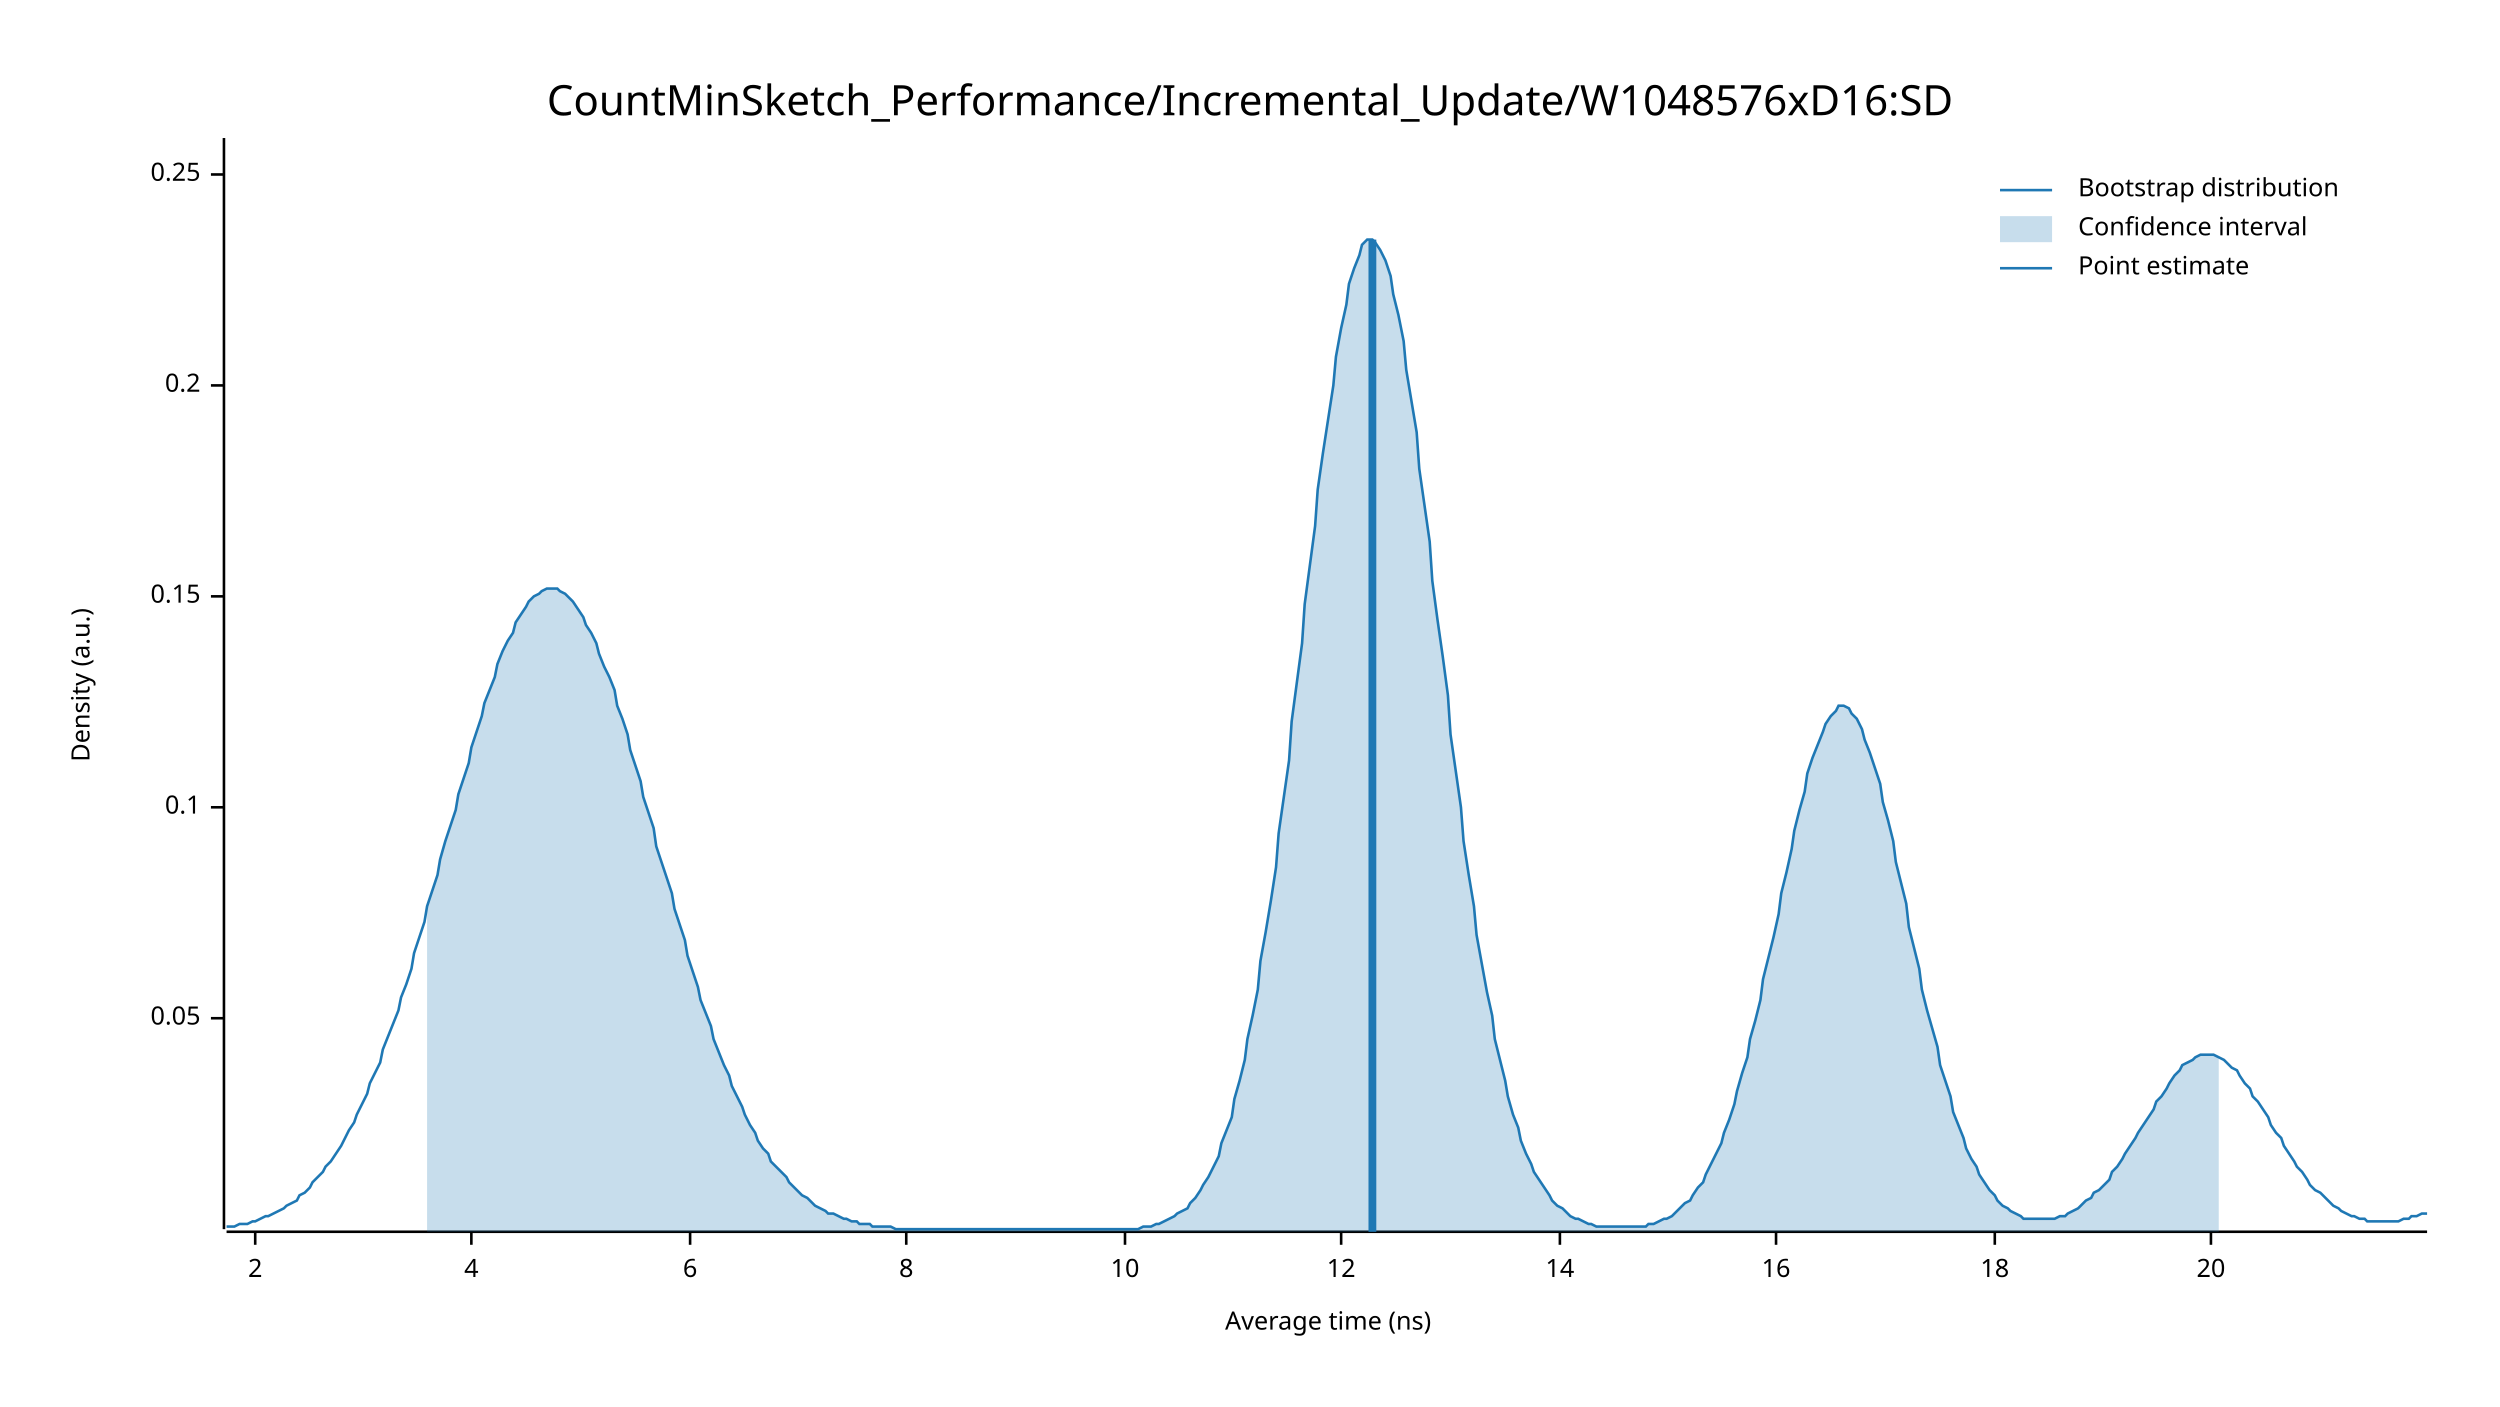
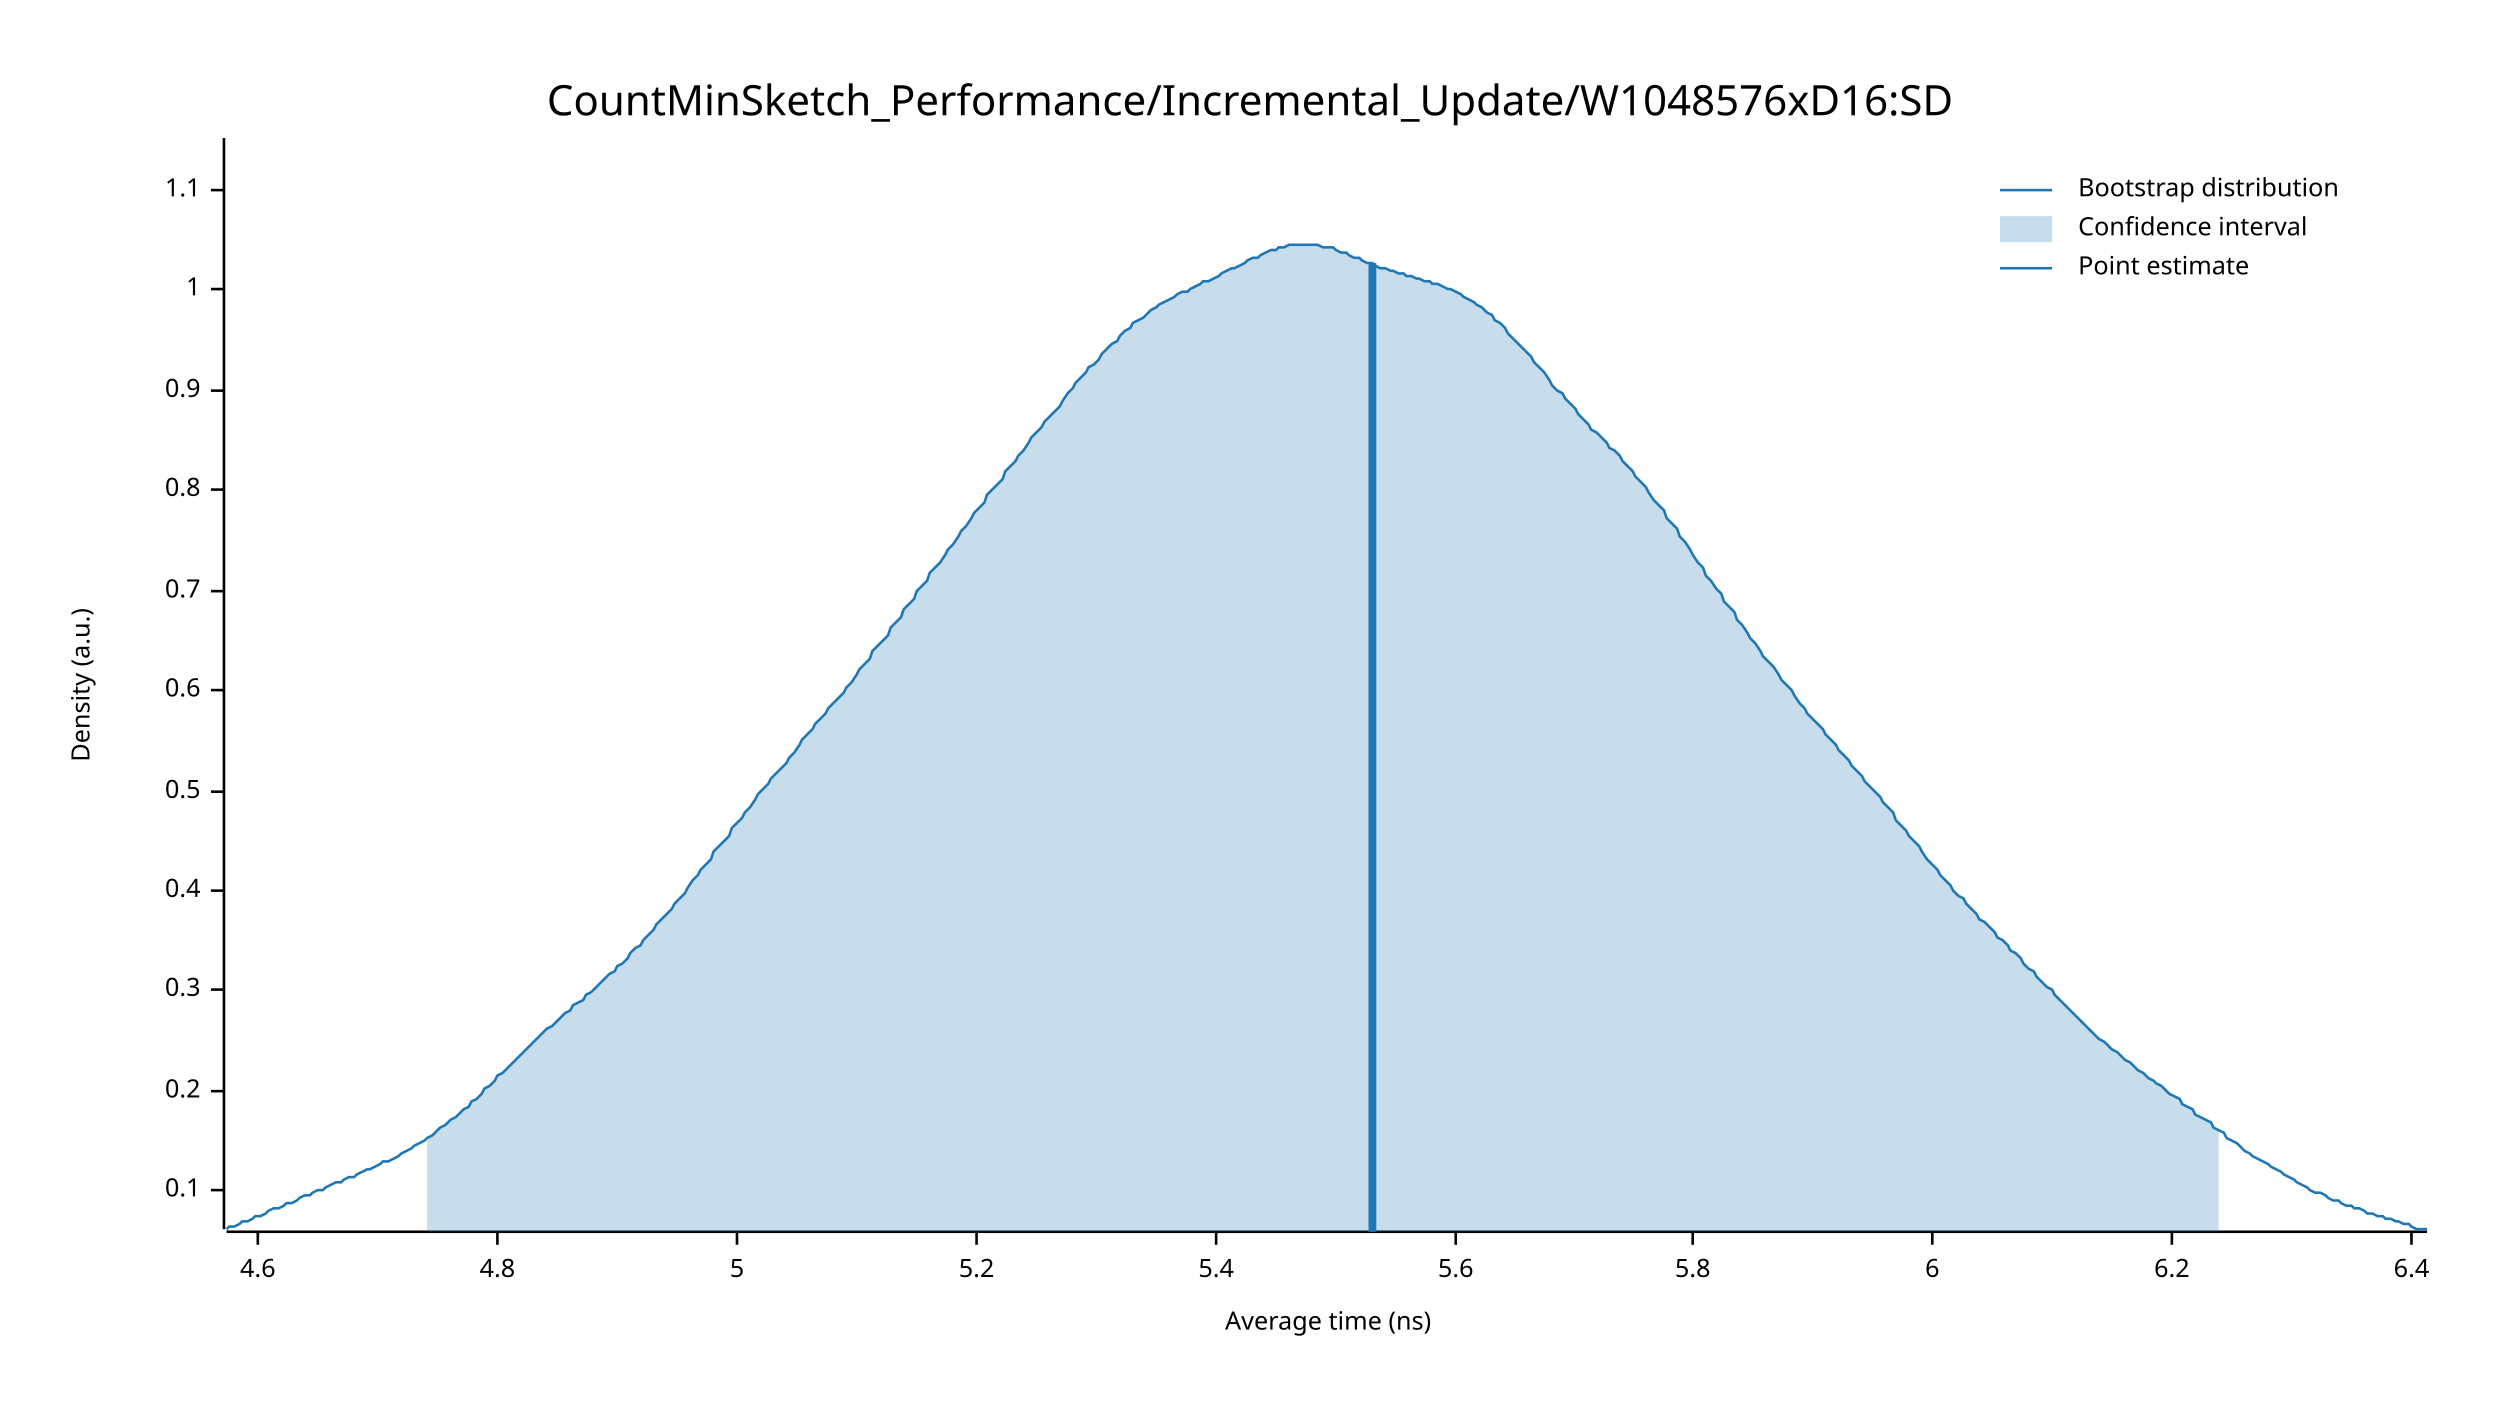
<svg xmlns="http://www.w3.org/2000/svg" width="960" height="540" viewBox="0 0 960 540">
  <text x="480" y="32" dy="0.76em" text-anchor="middle" font-family="sans-serif" font-size="16.129" opacity="1" fill="#000000">
CountMinSketch_Performance/Incremental_Update/W1048576xD16:SD
</text>
  <text x="27" y="263" dy="0.76em" text-anchor="middle" font-family="sans-serif" font-size="9.677" opacity="1" fill="#000000" transform="rotate(270, 27, 263)">
Density (a.u.)
</text>
  <text x="510" y="513" dy="-0.5ex" text-anchor="middle" font-family="sans-serif" font-size="9.677" opacity="1" fill="#000000">
Average time (ns)
</text>
  <polyline fill="none" opacity="1" stroke="#000000" stroke-width="1" points="86,53 86,472 " />
-   <text x="77" y="391" dy="0.5ex" text-anchor="end" font-family="sans-serif" font-size="9.677" opacity="1" fill="#000000">
- 0.05
- </text>
-   <polyline fill="none" opacity="1" stroke="#000000" stroke-width="1" points="81,391 86,391 " />
-   <text x="77" y="310" dy="0.5ex" text-anchor="end" font-family="sans-serif" font-size="9.677" opacity="1" fill="#000000">
+   <text x="77" y="457" dy="0.5ex" text-anchor="end" font-family="sans-serif" font-size="9.677" opacity="1" fill="#000000">
0.1
</text>
-   <polyline fill="none" opacity="1" stroke="#000000" stroke-width="1" points="81,310 86,310 " />
-   <text x="77" y="229" dy="0.5ex" text-anchor="end" font-family="sans-serif" font-size="9.677" opacity="1" fill="#000000">
- 0.15
- </text>
-   <polyline fill="none" opacity="1" stroke="#000000" stroke-width="1" points="81,229 86,229 " />
-   <text x="77" y="148" dy="0.5ex" text-anchor="end" font-family="sans-serif" font-size="9.677" opacity="1" fill="#000000">
+   <polyline fill="none" opacity="1" stroke="#000000" stroke-width="1" points="81,457 86,457 " />
+   <text x="77" y="419" dy="0.5ex" text-anchor="end" font-family="sans-serif" font-size="9.677" opacity="1" fill="#000000">
0.2
</text>
-   <polyline fill="none" opacity="1" stroke="#000000" stroke-width="1" points="81,148 86,148 " />
-   <text x="77" y="67" dy="0.5ex" text-anchor="end" font-family="sans-serif" font-size="9.677" opacity="1" fill="#000000">
- 0.25
+   <polyline fill="none" opacity="1" stroke="#000000" stroke-width="1" points="81,419 86,419 " />
+   <text x="77" y="380" dy="0.5ex" text-anchor="end" font-family="sans-serif" font-size="9.677" opacity="1" fill="#000000">
+ 0.3
</text>
-   <polyline fill="none" opacity="1" stroke="#000000" stroke-width="1" points="81,67 86,67 " />
+   <polyline fill="none" opacity="1" stroke="#000000" stroke-width="1" points="81,380 86,380 " />
+   <text x="77" y="342" dy="0.5ex" text-anchor="end" font-family="sans-serif" font-size="9.677" opacity="1" fill="#000000">
+ 0.4
+ </text>
+   <polyline fill="none" opacity="1" stroke="#000000" stroke-width="1" points="81,342 86,342 " />
+   <text x="77" y="304" dy="0.5ex" text-anchor="end" font-family="sans-serif" font-size="9.677" opacity="1" fill="#000000">
+ 0.5
+ </text>
+   <polyline fill="none" opacity="1" stroke="#000000" stroke-width="1" points="81,304 86,304 " />
+   <text x="77" y="265" dy="0.5ex" text-anchor="end" font-family="sans-serif" font-size="9.677" opacity="1" fill="#000000">
+ 0.6
+ </text>
+   <polyline fill="none" opacity="1" stroke="#000000" stroke-width="1" points="81,265 86,265 " />
+   <text x="77" y="227" dy="0.5ex" text-anchor="end" font-family="sans-serif" font-size="9.677" opacity="1" fill="#000000">
+ 0.7
+ </text>
+   <polyline fill="none" opacity="1" stroke="#000000" stroke-width="1" points="81,227 86,227 " />
+   <text x="77" y="188" dy="0.5ex" text-anchor="end" font-family="sans-serif" font-size="9.677" opacity="1" fill="#000000">
+ 0.8
+ </text>
+   <polyline fill="none" opacity="1" stroke="#000000" stroke-width="1" points="81,188 86,188 " />
+   <text x="77" y="150" dy="0.5ex" text-anchor="end" font-family="sans-serif" font-size="9.677" opacity="1" fill="#000000">
+ 0.9
+ </text>
+   <polyline fill="none" opacity="1" stroke="#000000" stroke-width="1" points="81,150 86,150 " />
+   <text x="77" y="111" dy="0.5ex" text-anchor="end" font-family="sans-serif" font-size="9.677" opacity="1" fill="#000000">
+ 1
+ </text>
+   <polyline fill="none" opacity="1" stroke="#000000" stroke-width="1" points="81,111 86,111 " />
+   <text x="77" y="73" dy="0.5ex" text-anchor="end" font-family="sans-serif" font-size="9.677" opacity="1" fill="#000000">
+ 1.1
+ </text>
+   <polyline fill="none" opacity="1" stroke="#000000" stroke-width="1" points="81,73 86,73 " />
  <polyline fill="none" opacity="1" stroke="#000000" stroke-width="1" points="87,473 932,473 " />
-   <text x="98" y="483" dy="0.76em" text-anchor="middle" font-family="sans-serif" font-size="9.677" opacity="1" fill="#000000">
- 2
+   <text x="99" y="483" dy="0.76em" text-anchor="middle" font-family="sans-serif" font-size="9.677" opacity="1" fill="#000000">
+ 4.6
</text>
-   <polyline fill="none" opacity="1" stroke="#000000" stroke-width="1" points="98,473 98,478 " />
-   <text x="181" y="483" dy="0.76em" text-anchor="middle" font-family="sans-serif" font-size="9.677" opacity="1" fill="#000000">
- 4
+   <polyline fill="none" opacity="1" stroke="#000000" stroke-width="1" points="99,473 99,478 " />
+   <text x="191" y="483" dy="0.76em" text-anchor="middle" font-family="sans-serif" font-size="9.677" opacity="1" fill="#000000">
+ 4.8
</text>
-   <polyline fill="none" opacity="1" stroke="#000000" stroke-width="1" points="181,473 181,478 " />
-   <text x="265" y="483" dy="0.76em" text-anchor="middle" font-family="sans-serif" font-size="9.677" opacity="1" fill="#000000">
+   <polyline fill="none" opacity="1" stroke="#000000" stroke-width="1" points="191,473 191,478 " />
+   <text x="283" y="483" dy="0.76em" text-anchor="middle" font-family="sans-serif" font-size="9.677" opacity="1" fill="#000000">
+ 5
+ </text>
+   <polyline fill="none" opacity="1" stroke="#000000" stroke-width="1" points="283,473 283,478 " />
+   <text x="375" y="483" dy="0.76em" text-anchor="middle" font-family="sans-serif" font-size="9.677" opacity="1" fill="#000000">
+ 5.2
+ </text>
+   <polyline fill="none" opacity="1" stroke="#000000" stroke-width="1" points="375,473 375,478 " />
+   <text x="467" y="483" dy="0.76em" text-anchor="middle" font-family="sans-serif" font-size="9.677" opacity="1" fill="#000000">
+ 5.4
+ </text>
+   <polyline fill="none" opacity="1" stroke="#000000" stroke-width="1" points="467,473 467,478 " />
+   <text x="559" y="483" dy="0.76em" text-anchor="middle" font-family="sans-serif" font-size="9.677" opacity="1" fill="#000000">
+ 5.6
+ </text>
+   <polyline fill="none" opacity="1" stroke="#000000" stroke-width="1" points="559,473 559,478 " />
+   <text x="650" y="483" dy="0.76em" text-anchor="middle" font-family="sans-serif" font-size="9.677" opacity="1" fill="#000000">
+ 5.8
+ </text>
+   <polyline fill="none" opacity="1" stroke="#000000" stroke-width="1" points="650,473 650,478 " />
+   <text x="742" y="483" dy="0.76em" text-anchor="middle" font-family="sans-serif" font-size="9.677" opacity="1" fill="#000000">
6
</text>
-   <polyline fill="none" opacity="1" stroke="#000000" stroke-width="1" points="265,473 265,478 " />
-   <text x="348" y="483" dy="0.76em" text-anchor="middle" font-family="sans-serif" font-size="9.677" opacity="1" fill="#000000">
- 8
+   <polyline fill="none" opacity="1" stroke="#000000" stroke-width="1" points="742,473 742,478 " />
+   <text x="834" y="483" dy="0.76em" text-anchor="middle" font-family="sans-serif" font-size="9.677" opacity="1" fill="#000000">
+ 6.2
</text>
-   <polyline fill="none" opacity="1" stroke="#000000" stroke-width="1" points="348,473 348,478 " />
-   <text x="432" y="483" dy="0.76em" text-anchor="middle" font-family="sans-serif" font-size="9.677" opacity="1" fill="#000000">
- 10
+   <polyline fill="none" opacity="1" stroke="#000000" stroke-width="1" points="834,473 834,478 " />
+   <text x="926" y="483" dy="0.76em" text-anchor="middle" font-family="sans-serif" font-size="9.677" opacity="1" fill="#000000">
+ 6.4
</text>
-   <polyline fill="none" opacity="1" stroke="#000000" stroke-width="1" points="432,473 432,478 " />
-   <text x="515" y="483" dy="0.76em" text-anchor="middle" font-family="sans-serif" font-size="9.677" opacity="1" fill="#000000">
- 12
- </text>
-   <polyline fill="none" opacity="1" stroke="#000000" stroke-width="1" points="515,473 515,478 " />
-   <text x="599" y="483" dy="0.76em" text-anchor="middle" font-family="sans-serif" font-size="9.677" opacity="1" fill="#000000">
- 14
- </text>
-   <polyline fill="none" opacity="1" stroke="#000000" stroke-width="1" points="599,473 599,478 " />
-   <text x="682" y="483" dy="0.76em" text-anchor="middle" font-family="sans-serif" font-size="9.677" opacity="1" fill="#000000">
- 16
- </text>
-   <polyline fill="none" opacity="1" stroke="#000000" stroke-width="1" points="682,473 682,478 " />
-   <text x="766" y="483" dy="0.76em" text-anchor="middle" font-family="sans-serif" font-size="9.677" opacity="1" fill="#000000">
- 18
- </text>
-   <polyline fill="none" opacity="1" stroke="#000000" stroke-width="1" points="766,473 766,478 " />
-   <text x="849" y="483" dy="0.76em" text-anchor="middle" font-family="sans-serif" font-size="9.677" opacity="1" fill="#000000">
- 20
- </text>
-   <polyline fill="none" opacity="1" stroke="#000000" stroke-width="1" points="849,473 849,478 " />
-   <polyline fill="none" opacity="1" stroke="#1F78B4" stroke-width="1" points="87,471 88,471 90,471 92,470 93,470 95,470 97,469 98,469 100,468 102,467 103,467 105,466 107,465 109,464 110,463 112,462 114,461 115,459 117,458 119,456 120,454 122,452 124,450 125,448 127,446 129,443 131,440 132,438 134,434 136,431 137,428 139,424 141,420 142,416 144,412 146,408 147,403 149,398 151,393 153,388 154,383 156,378 158,372 159,366 161,360 163,354 164,348 166,342 168,336 169,330 171,323 173,317 175,311 176,305 178,299 180,293 181,287 183,281 185,275 186,270 188,265 190,260 191,255 193,250 195,246 197,243 198,239 200,236 202,233 203,231 205,229 207,228 208,227 210,226 212,226 214,226 215,227 217,228 219,230 220,231 222,234 224,237 225,240 227,243 229,247 230,251 232,256 234,260 236,265 237,271 239,276 241,282 242,288 244,294 246,300 247,306 249,312 251,318 252,325 254,331 256,337 258,343 259,349 261,355 263,361 264,367 266,373 268,379 269,384 271,389 273,394 274,399 276,404 278,409 280,413 281,417 283,421 285,425 286,428 288,432 290,435 291,438 293,441 295,443 296,446 298,448 300,450 302,452 303,454 305,456 307,458 308,459 310,460 312,462 313,463 315,464 317,465 318,466 320,466 322,467 324,468 325,468 327,469 329,469 330,470 332,470 334,470 335,471 337,471 339,471 341,471 342,471 344,472 346,472 347,472 349,472 351,472 352,472 354,472 356,472 357,472 359,472 361,472 363,472 364,472 366,472 368,472 369,472 371,472 373,472 374,472 376,472 378,472 379,472 381,472 383,472 385,472 386,472 388,472 390,472 391,472 393,472 395,472 396,472 398,472 400,472 401,472 403,472 405,472 407,472 408,472 410,472 412,472 413,472 415,472 417,472 418,472 420,472 422,472 423,472 425,472 427,472 429,472 430,472 432,472 434,472 435,472 437,472 439,471 440,471 442,471 444,470 445,470 447,469 449,468 451,467 452,466 454,465 456,464 457,462 459,460 461,457 462,455 464,452 466,448 468,444 469,439 471,434 473,429 474,422 476,415 478,407 479,399 481,390 483,380 484,369 486,358 488,346 490,333 491,320 493,306 495,292 496,277 498,262 500,247 501,232 503,217 505,202 506,188 508,174 510,161 512,148 513,137 515,126 517,117 518,109 520,103 522,98 523,94 525,92 527,92 528,93 530,96 532,100 534,106 535,113 537,121 539,131 540,142 542,154 544,166 545,180 547,194 549,208 550,223 552,238 554,252 556,267 557,282 559,296 561,310 562,323 564,336 566,348 567,359 569,370 571,381 573,390 574,399 576,407 578,415 579,421 581,428 583,433 584,438 586,443 588,447 589,450 591,453 593,456 595,459 596,461 598,463 600,464 601,465 603,467 605,468 606,468 608,469 610,470 611,470 613,471 615,471 617,471 618,471 620,471 622,471 623,471 625,471 627,471 628,471 630,471 632,471 633,470 635,470 637,469 639,468 640,468 642,467 644,465 645,464 647,462 649,461 650,459 652,456 654,454 655,451 657,447 659,443 661,439 662,435 664,430 666,424 667,419 669,412 671,406 672,399 674,392 676,384 677,376 679,368 681,360 683,351 684,343 686,335 688,326 689,319 691,311 693,304 694,297 696,291 698,286 700,281 701,278 703,275 705,273 706,271 708,271 710,272 711,274 713,276 715,280 716,284 718,289 720,295 722,301 723,308 725,315 727,323 728,331 730,339 732,347 733,356 735,364 737,372 738,380 740,388 742,395 744,402 745,409 747,415 749,421 750,427 752,432 754,437 755,441 757,445 759,448 760,451 762,454 764,457 766,459 767,461 769,463 771,464 772,465 774,466 776,467 777,468 779,468 781,468 782,468 784,468 786,468 788,468 789,468 791,467 793,467 794,466 796,465 798,464 799,463 801,461 803,460 804,458 806,457 808,455 810,453 811,450 813,448 815,445 816,443 818,440 820,437 821,435 823,432 825,429 827,426 828,423 830,421 832,418 833,416 835,413 837,411 838,409 840,408 842,407 843,406 845,405 847,405 849,405 850,405 852,406 854,407 855,408 857,410 859,411 860,413 862,416 864,418 865,421 867,423 869,426 871,429 872,432 874,435 876,437 877,440 879,443 881,446 882,448 884,450 886,453 887,455 889,457 891,458 893,460 894,461 896,463 898,464 899,465 901,466 903,467 904,467 906,468 908,468 909,469 911,469 913,469 915,469 916,469 918,469 920,469 921,469 923,468 925,468 926,467 928,467 930,466 932,466 " />
-   <polygon opacity="0.25" fill="#1F78B4" points="164,348 166,342 168,336 169,330 171,323 173,317 175,311 176,305 178,299 180,293 181,287 183,281 185,275 186,270 188,265 190,260 191,255 193,250 195,246 197,243 198,239 200,236 202,233 203,231 205,229 207,228 208,227 210,226 212,226 214,226 215,227 217,228 219,230 220,231 222,234 224,237 225,240 227,243 229,247 230,251 232,256 234,260 236,265 237,271 239,276 241,282 242,288 244,294 246,300 247,306 249,312 251,318 252,325 254,331 256,337 258,343 259,349 261,355 263,361 264,367 266,373 268,379 269,384 271,389 273,394 274,399 276,404 278,409 280,413 281,417 283,421 285,425 286,428 288,432 290,435 291,438 293,441 295,443 296,446 298,448 300,450 302,452 303,454 305,456 307,458 308,459 310,460 312,462 313,463 315,464 317,465 318,466 320,466 322,467 324,468 325,468 327,469 329,469 330,470 332,470 334,470 335,471 337,471 339,471 341,471 342,471 344,472 346,472 347,472 349,472 351,472 352,472 354,472 356,472 357,472 359,472 361,472 363,472 364,472 366,472 368,472 369,472 371,472 373,472 374,472 376,472 378,472 379,472 381,472 383,472 385,472 386,472 388,472 390,472 391,472 393,472 395,472 396,472 398,472 400,472 401,472 403,472 405,472 407,472 408,472 410,472 412,472 413,472 415,472 417,472 418,472 420,472 422,472 423,472 425,472 427,472 429,472 430,472 432,472 434,472 435,472 437,472 439,471 440,471 442,471 444,470 445,470 447,469 449,468 451,467 452,466 454,465 456,464 457,462 459,460 461,457 462,455 464,452 466,448 468,444 469,439 471,434 473,429 474,422 476,415 478,407 479,399 481,390 483,380 484,369 486,358 488,346 490,333 491,320 493,306 495,292 496,277 498,262 500,247 501,232 503,217 505,202 506,188 508,174 510,161 512,148 513,137 515,126 517,117 518,109 520,103 522,98 523,94 525,92 527,92 528,93 530,96 532,100 534,106 535,113 537,121 539,131 540,142 542,154 544,166 545,180 547,194 549,208 550,223 552,238 554,252 556,267 557,282 559,296 561,310 562,323 564,336 566,348 567,359 569,370 571,381 573,390 574,399 576,407 578,415 579,421 581,428 583,433 584,438 586,443 588,447 589,450 591,453 593,456 595,459 596,461 598,463 600,464 601,465 603,467 605,468 606,468 608,469 610,470 611,470 613,471 615,471 617,471 618,471 620,471 622,471 623,471 625,471 627,471 628,471 630,471 632,471 633,470 635,470 637,469 639,468 640,468 642,467 644,465 645,464 647,462 649,461 650,459 652,456 654,454 655,451 657,447 659,443 661,439 662,435 664,430 666,424 667,419 669,412 671,406 672,399 674,392 676,384 677,376 679,368 681,360 683,351 684,343 686,335 688,326 689,319 691,311 693,304 694,297 696,291 698,286 700,281 701,278 703,275 705,273 706,271 708,271 710,272 711,274 713,276 715,280 716,284 718,289 720,295 722,301 723,308 725,315 727,323 728,331 730,339 732,347 733,356 735,364 737,372 738,380 740,388 742,395 744,402 745,409 747,415 749,421 750,427 752,432 754,437 755,441 757,445 759,448 760,451 762,454 764,457 766,459 767,461 769,463 771,464 772,465 774,466 776,467 777,468 779,468 781,468 782,468 784,468 786,468 788,468 789,468 791,467 793,467 794,466 796,465 798,464 799,463 801,461 803,460 804,458 806,457 808,455 810,453 811,450 813,448 815,445 816,443 818,440 820,437 821,435 823,432 825,429 827,426 828,423 830,421 832,418 833,416 835,413 837,411 838,409 840,408 842,407 843,406 845,405 847,405 849,405 850,405 852,406 852,473 164,473 " />
-   <polyline fill="none" opacity="1" stroke="#1F78B4" stroke-width="3" points="527,473 527,92 " />
+   <polyline fill="none" opacity="1" stroke="#000000" stroke-width="1" points="926,473 926,478 " />
+   <polyline fill="none" opacity="1" stroke="#1F78B4" stroke-width="1" points="87,472 88,471 90,471 92,470 93,469 95,469 97,468 98,467 100,467 102,466 103,465 105,464 107,464 109,463 110,462 112,462 114,461 115,460 117,459 119,459 120,458 122,457 124,457 125,456 127,455 129,454 131,454 132,453 134,452 136,452 137,451 139,450 141,449 142,449 144,448 146,447 147,446 149,446 151,445 153,444 154,443 156,442 158,441 159,440 161,439 163,438 164,437 166,436 168,434 169,433 171,432 173,430 175,429 176,428 178,426 180,425 181,423 183,422 185,420 186,418 188,417 190,415 191,413 193,412 195,410 197,408 198,407 200,405 202,403 203,402 205,400 207,398 208,397 210,395 212,394 214,392 215,391 217,389 219,388 220,386 222,385 224,384 225,382 227,381 229,379 230,378 232,376 234,374 236,373 237,371 239,370 241,368 242,366 244,364 246,363 247,361 249,359 251,357 252,355 254,353 256,351 258,349 259,347 261,345 263,343 264,341 266,338 268,336 269,334 271,332 273,330 274,327 276,325 278,323 280,321 281,318 283,316 285,314 286,312 288,310 290,307 291,305 293,303 295,301 296,299 298,297 300,295 302,293 303,291 305,289 307,286 308,284 310,282 312,280 313,278 315,276 317,274 318,272 320,270 322,268 324,266 325,264 327,262 329,259 330,257 332,255 334,253 335,250 337,248 339,246 341,244 342,241 344,239 346,237 347,234 349,232 351,230 352,227 354,225 356,223 357,220 359,218 361,216 363,213 364,211 366,209 368,206 369,204 371,202 373,199 374,197 376,195 378,193 379,190 381,188 383,186 385,184 386,181 388,179 390,177 391,175 393,173 395,170 396,168 398,166 400,164 401,162 403,160 405,158 407,156 408,154 410,151 412,149 413,147 415,145 417,143 418,141 420,140 422,138 423,136 425,134 427,132 429,131 430,129 432,127 434,126 435,124 437,123 439,122 440,121 442,119 444,118 445,117 447,116 449,115 451,114 452,113 454,112 456,112 457,111 459,110 461,109 462,108 464,108 466,107 468,106 469,105 471,104 473,103 474,103 476,102 478,101 479,100 481,99 483,99 484,98 486,97 488,96 490,96 491,95 493,95 495,94 496,94 498,94 500,94 501,94 503,94 505,94 506,94 508,95 510,95 512,95 513,96 515,97 517,97 518,98 520,99 522,99 523,100 525,101 527,101 528,102 530,103 532,103 534,104 535,104 537,105 539,105 540,106 542,106 544,107 545,107 547,108 549,108 550,109 552,109 554,110 556,111 557,111 559,112 561,113 562,114 564,115 566,116 567,117 569,118 571,120 573,121 574,123 576,124 578,126 579,128 581,130 583,132 584,133 586,135 588,137 589,139 591,141 593,143 595,146 596,148 598,150 600,151 601,153 603,155 605,157 606,159 608,161 610,163 611,165 613,166 615,168 617,170 618,172 620,173 622,175 623,177 625,179 627,181 628,183 630,185 632,187 633,189 635,192 637,194 639,196 640,199 642,201 644,203 645,206 647,208 649,211 650,213 652,216 654,218 655,221 657,223 659,226 661,228 662,231 664,233 666,235 667,238 669,240 671,243 672,245 674,247 676,250 677,252 679,254 681,256 683,259 684,261 686,263 688,265 689,267 691,270 693,272 694,274 696,276 698,278 700,280 701,282 703,284 705,286 706,288 708,290 710,292 711,294 713,296 715,298 716,300 718,302 720,304 722,306 723,308 725,310 727,312 728,315 730,317 732,319 733,321 735,323 737,325 738,327 740,330 742,332 744,334 745,336 747,338 749,340 750,342 752,344 754,345 755,347 757,349 759,351 760,353 762,354 764,356 766,358 767,360 769,361 771,363 772,365 774,366 776,368 777,370 779,372 781,373 782,375 784,377 786,379 788,380 789,382 791,384 793,386 794,387 796,389 798,391 799,392 801,394 803,396 804,397 806,399 808,400 810,402 811,403 813,404 815,406 816,407 818,408 820,410 821,411 823,412 825,414 827,415 828,416 830,417 832,419 833,420 835,421 837,422 838,424 840,425 842,426 843,428 845,429 847,430 849,431 850,433 852,434 854,435 855,437 857,438 859,439 860,440 862,442 864,443 865,444 867,445 869,446 871,447 872,448 874,449 876,450 877,451 879,452 881,453 882,454 884,455 886,456 887,457 889,458 891,458 893,459 894,460 896,461 898,461 899,462 901,463 903,463 904,464 906,464 908,465 909,466 911,466 913,467 915,467 916,468 918,468 920,469 921,469 923,470 925,470 926,471 928,472 930,472 932,472 " />
+   <polygon opacity="0.25" fill="#1F78B4" points="164,437 166,436 168,434 169,433 171,432 173,430 175,429 176,428 178,426 180,425 181,423 183,422 185,420 186,418 188,417 190,415 191,413 193,412 195,410 197,408 198,407 200,405 202,403 203,402 205,400 207,398 208,397 210,395 212,394 214,392 215,391 217,389 219,388 220,386 222,385 224,384 225,382 227,381 229,379 230,378 232,376 234,374 236,373 237,371 239,370 241,368 242,366 244,364 246,363 247,361 249,359 251,357 252,355 254,353 256,351 258,349 259,347 261,345 263,343 264,341 266,338 268,336 269,334 271,332 273,330 274,327 276,325 278,323 280,321 281,318 283,316 285,314 286,312 288,310 290,307 291,305 293,303 295,301 296,299 298,297 300,295 302,293 303,291 305,289 307,286 308,284 310,282 312,280 313,278 315,276 317,274 318,272 320,270 322,268 324,266 325,264 327,262 329,259 330,257 332,255 334,253 335,250 337,248 339,246 341,244 342,241 344,239 346,237 347,234 349,232 351,230 352,227 354,225 356,223 357,220 359,218 361,216 363,213 364,211 366,209 368,206 369,204 371,202 373,199 374,197 376,195 378,193 379,190 381,188 383,186 385,184 386,181 388,179 390,177 391,175 393,173 395,170 396,168 398,166 400,164 401,162 403,160 405,158 407,156 408,154 410,151 412,149 413,147 415,145 417,143 418,141 420,140 422,138 423,136 425,134 427,132 429,131 430,129 432,127 434,126 435,124 437,123 439,122 440,121 442,119 444,118 445,117 447,116 449,115 451,114 452,113 454,112 456,112 457,111 459,110 461,109 462,108 464,108 466,107 468,106 469,105 471,104 473,103 474,103 476,102 478,101 479,100 481,99 483,99 484,98 486,97 488,96 490,96 491,95 493,95 495,94 496,94 498,94 500,94 501,94 503,94 505,94 506,94 508,95 510,95 512,95 513,96 515,97 517,97 518,98 520,99 522,99 523,100 525,101 527,101 528,102 530,103 532,103 534,104 535,104 537,105 539,105 540,106 542,106 544,107 545,107 547,108 549,108 550,109 552,109 554,110 556,111 557,111 559,112 561,113 562,114 564,115 566,116 567,117 569,118 571,120 573,121 574,123 576,124 578,126 579,128 581,130 583,132 584,133 586,135 588,137 589,139 591,141 593,143 595,146 596,148 598,150 600,151 601,153 603,155 605,157 606,159 608,161 610,163 611,165 613,166 615,168 617,170 618,172 620,173 622,175 623,177 625,179 627,181 628,183 630,185 632,187 633,189 635,192 637,194 639,196 640,199 642,201 644,203 645,206 647,208 649,211 650,213 652,216 654,218 655,221 657,223 659,226 661,228 662,231 664,233 666,235 667,238 669,240 671,243 672,245 674,247 676,250 677,252 679,254 681,256 683,259 684,261 686,263 688,265 689,267 691,270 693,272 694,274 696,276 698,278 700,280 701,282 703,284 705,286 706,288 708,290 710,292 711,294 713,296 715,298 716,300 718,302 720,304 722,306 723,308 725,310 727,312 728,315 730,317 732,319 733,321 735,323 737,325 738,327 740,330 742,332 744,334 745,336 747,338 749,340 750,342 752,344 754,345 755,347 757,349 759,351 760,353 762,354 764,356 766,358 767,360 769,361 771,363 772,365 774,366 776,368 777,370 779,372 781,373 782,375 784,377 786,379 788,380 789,382 791,384 793,386 794,387 796,389 798,391 799,392 801,394 803,396 804,397 806,399 808,400 810,402 811,403 813,404 815,406 816,407 818,408 820,410 821,411 823,412 825,414 827,415 828,416 830,417 832,419 833,420 835,421 837,422 838,424 840,425 842,426 843,428 845,429 847,430 849,431 850,433 852,434 852,473 164,473 " />
+   <polyline fill="none" opacity="1" stroke="#1F78B4" stroke-width="3" points="527,473 527,101 " />
  <text x="798" y="68" dy="0.76em" text-anchor="start" font-family="sans-serif" font-size="9.677" opacity="1" fill="#000000">
Bootstrap distribution
</text>
  <text x="798" y="83" dy="0.76em" text-anchor="start" font-family="sans-serif" font-size="9.677" opacity="1" fill="#000000">
Confidence interval
</text>
  <text x="798" y="98" dy="0.76em" text-anchor="start" font-family="sans-serif" font-size="9.677" opacity="1" fill="#000000">
Point estimate
</text>
  <polyline fill="none" opacity="1" stroke="#1F78B4" stroke-width="1" points="768,73 788,73 " />
  <rect x="768" y="83" width="20" height="10" opacity="0.25" fill="#1F78B4" stroke="none" />
  <polyline fill="none" opacity="1" stroke="#1F78B4" stroke-width="1" points="768,103 788,103 " />
</svg>
